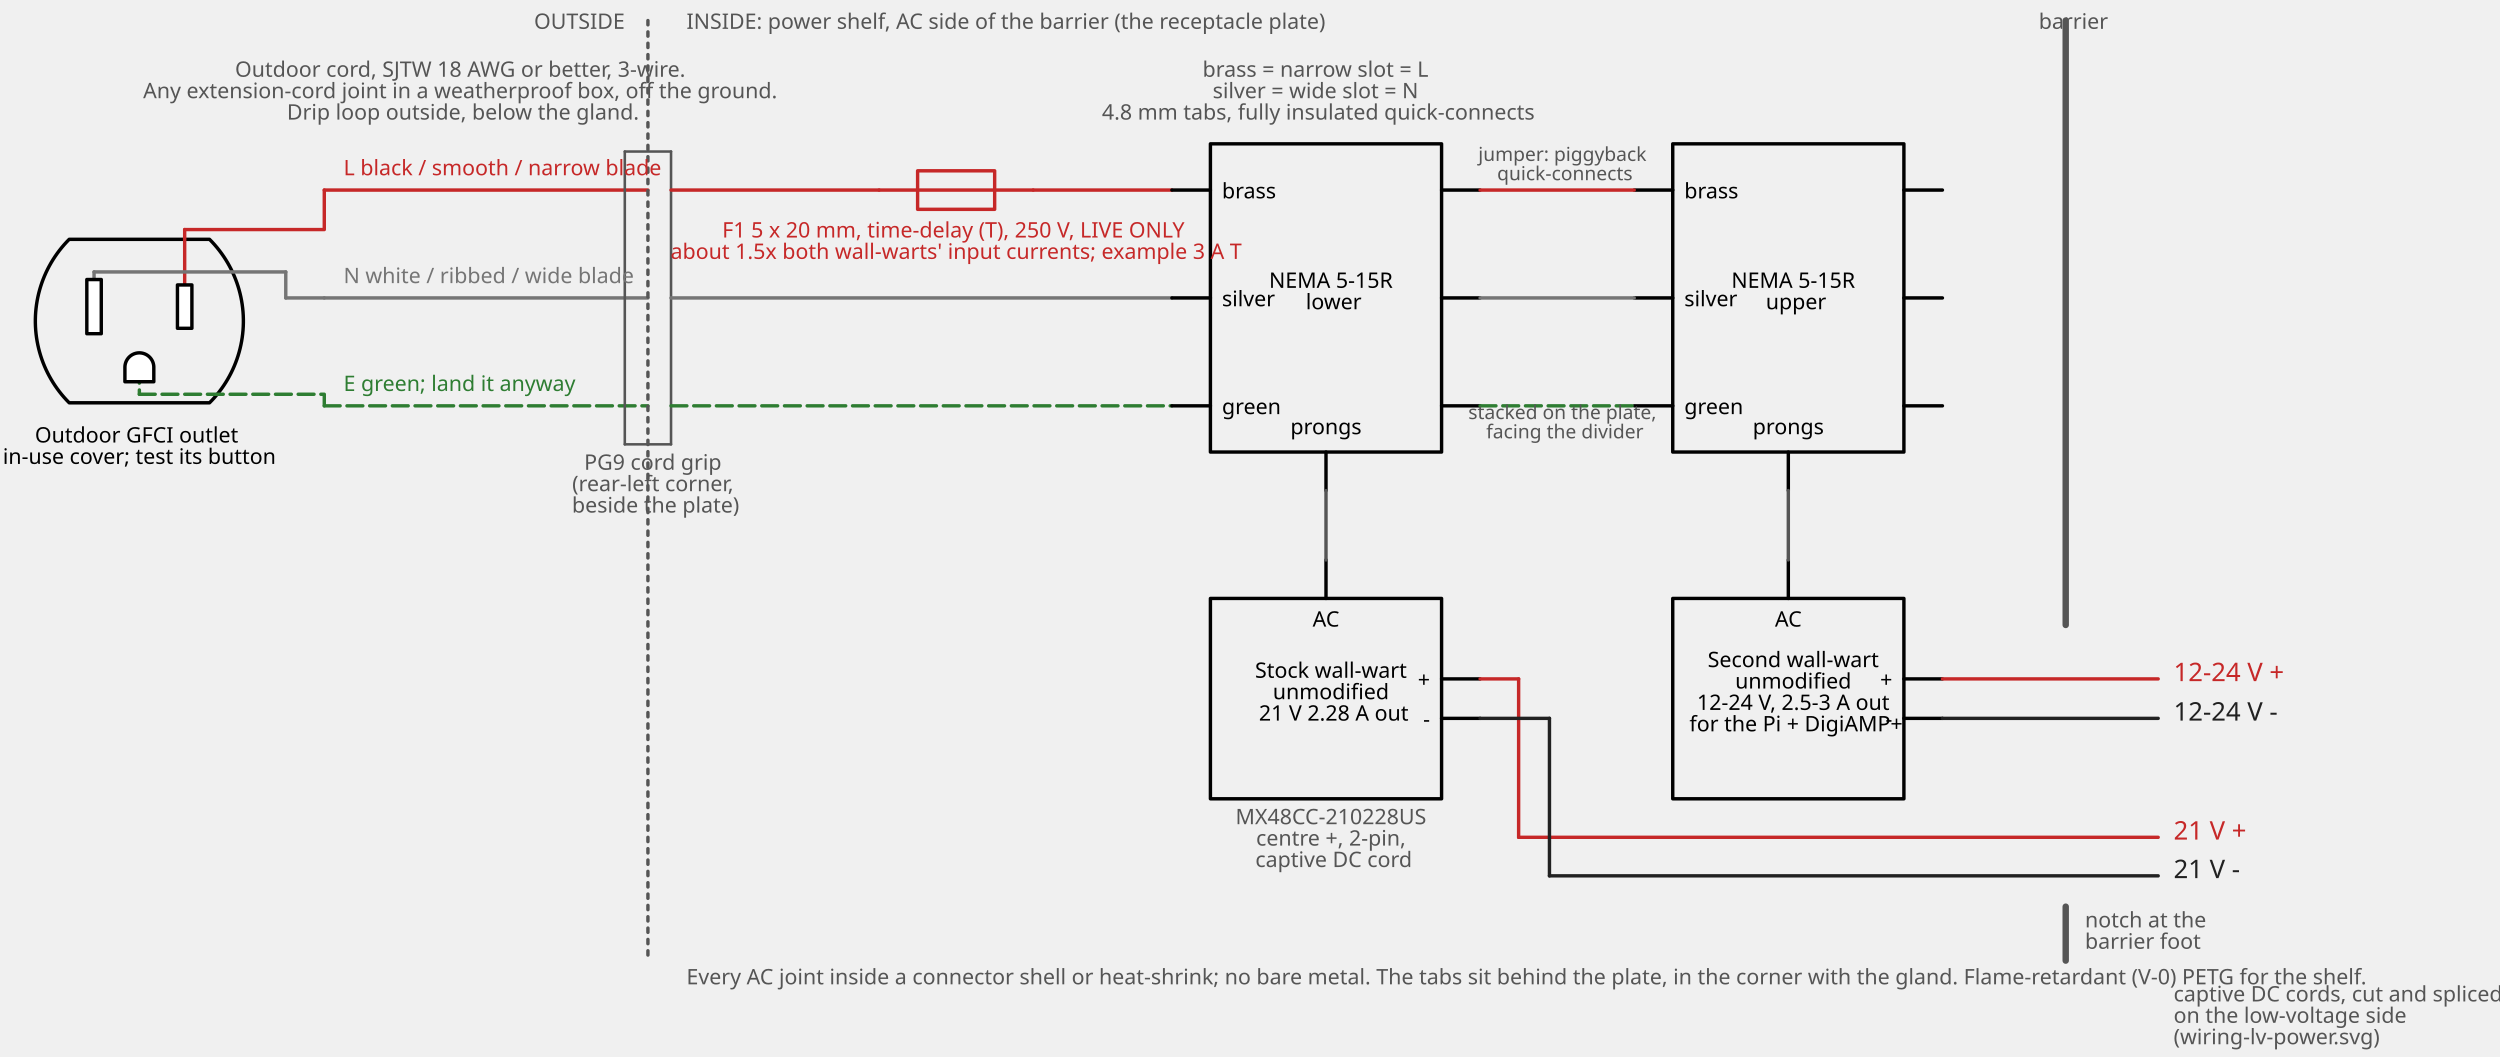
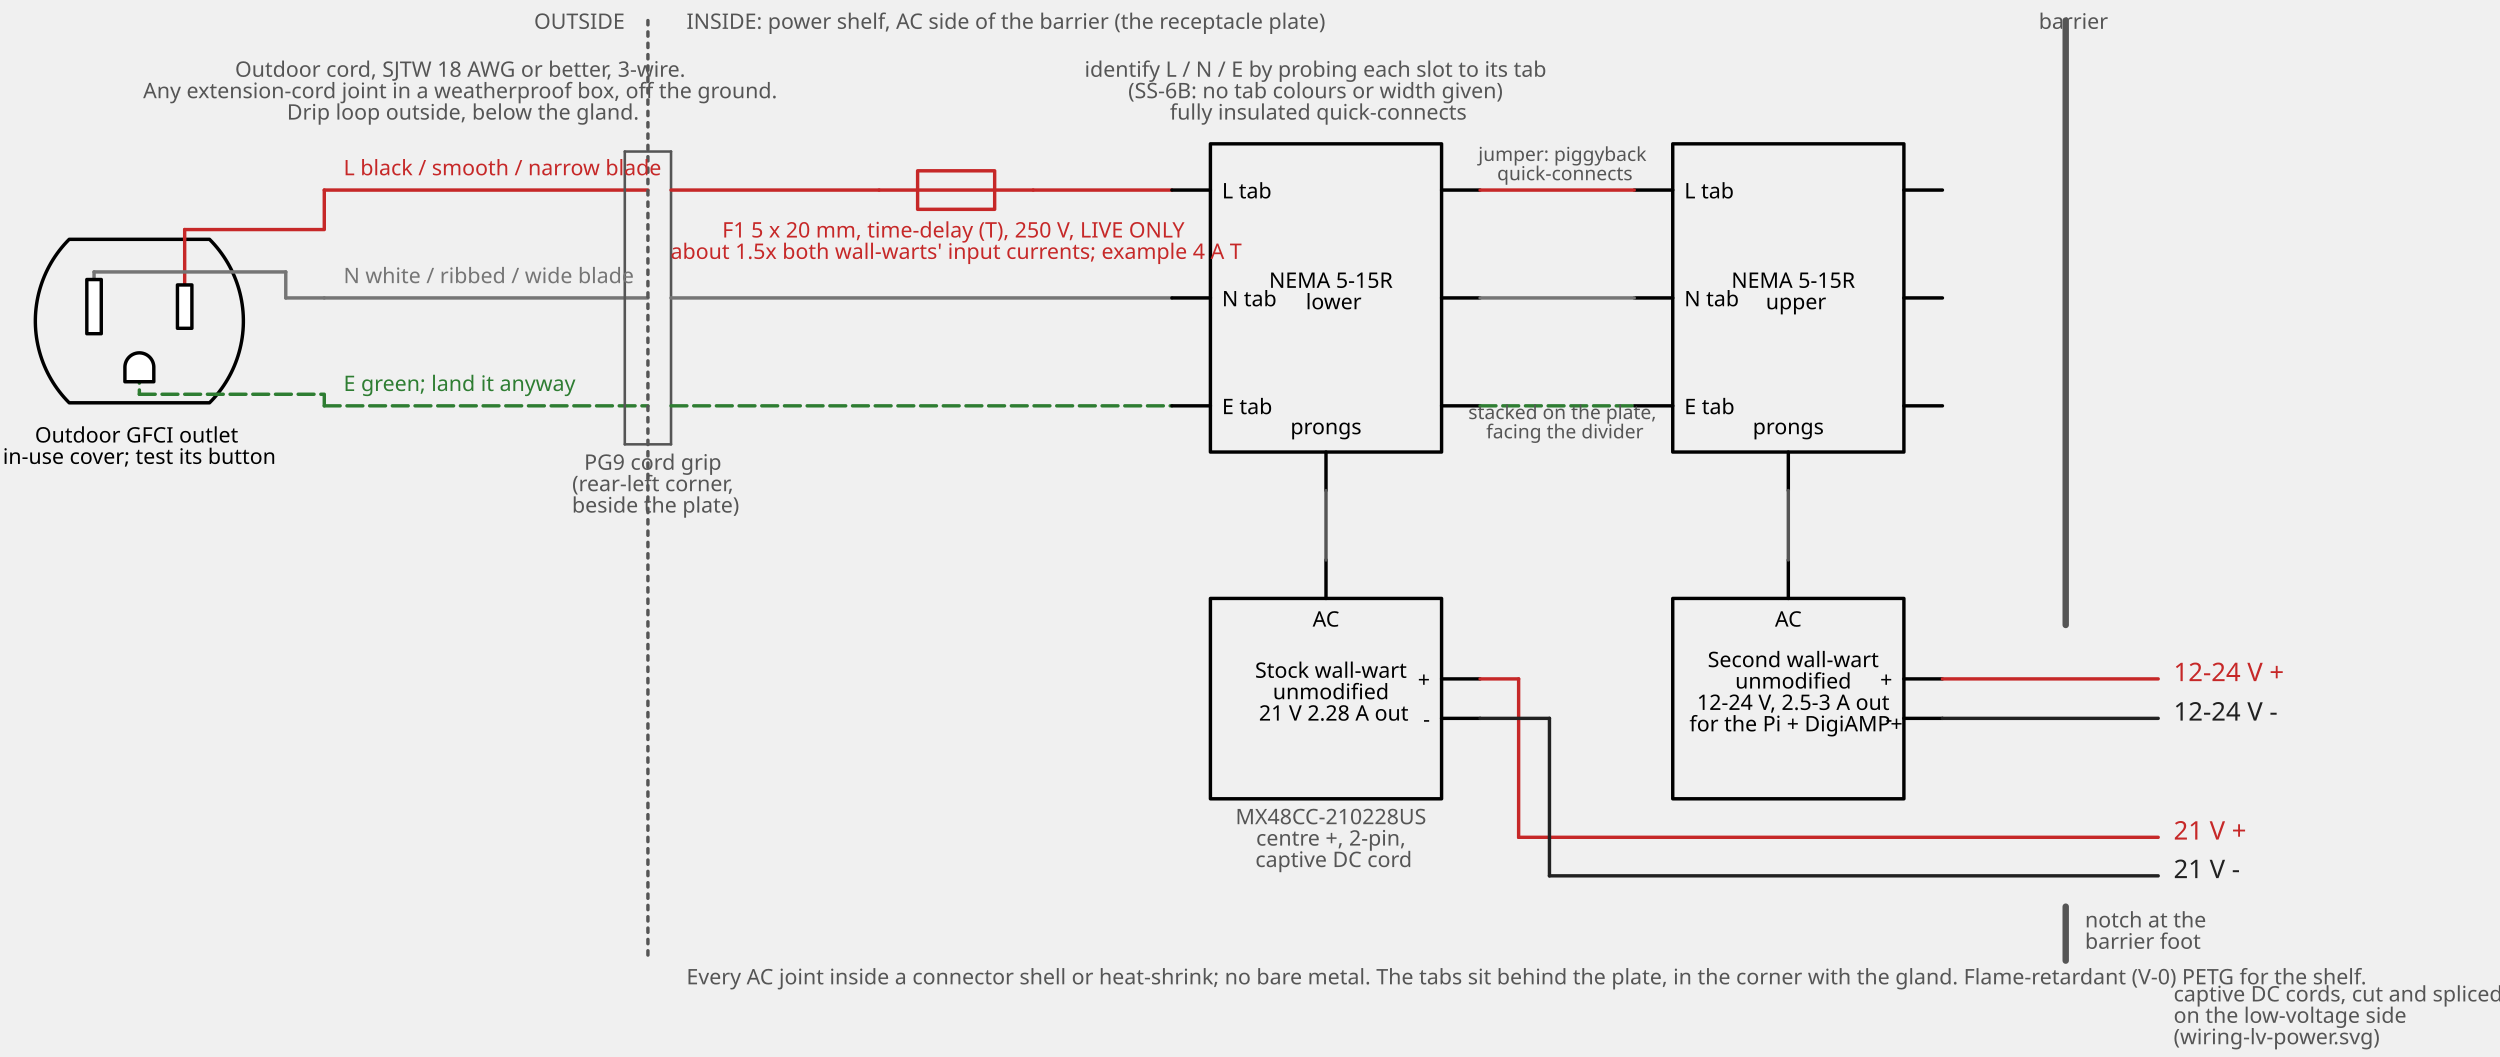
<svg xmlns="http://www.w3.org/2000/svg" xml:lang="en" height="493.6pt" width="1168.01pt" viewBox="-65.11 -139.2 1168.01 493.6">
  <polygon points="-32.784,-27.384 -33.988,-26.14 -35.152,-24.859 -36.274,-23.541 -37.353,-22.187 -38.388,-20.8 -39.379,-19.38 -40.323,-17.93 -41.22,-16.449 -42.07,-14.941 -42.871,-13.407 -43.622,-11.847 -44.322,-10.264 -44.972,-8.66 -45.57,-7.035 -46.115,-5.392 -46.608,-3.733 -47.047,-2.058 -47.432,-0.371 -47.763,1.328 -48.039,3.037 -48.26,4.754 -48.427,6.477 -48.538,8.204 -48.593,9.934 -48.593,11.666 -48.538,13.396 -48.427,15.123 -48.26,16.846 -48.039,18.563 -47.763,20.272 -47.432,21.971 -47.047,23.658 -46.608,25.333 -46.115,26.992 -45.57,28.635 -44.972,30.26 -44.322,31.864 -43.622,33.447 -42.871,35.007 -42.07,36.541 -41.22,38.049 -40.323,39.53 -39.379,40.98 -38.388,42.4 -37.353,43.787 -36.274,45.141 -35.152,46.459 -33.988,47.74 -32.784,48.984 32.784,48.984 33.988,47.74 35.152,46.459 36.274,45.141 37.353,43.787 38.388,42.4 39.379,40.98 40.323,39.53 41.22,38.049 42.07,36.541 42.871,35.007 43.622,33.447 44.322,31.864 44.972,30.26 45.57,28.635 46.115,26.992 46.608,25.333 47.047,23.658 47.432,21.971 47.763,20.272 48.039,18.563 48.26,16.846 48.427,15.123 48.538,13.396 48.593,11.666 48.593,9.934 48.538,8.204 48.427,6.477 48.26,4.754 48.039,3.037 47.763,1.328 47.432,-0.371 47.047,-2.058 46.608,-3.733 46.115,-5.392 45.57,-7.035 44.972,-8.66 44.322,-10.264 43.622,-11.847 42.871,-13.407 42.07,-14.941 41.22,-16.449 40.323,-17.93 39.379,-19.38 38.388,-20.8 37.353,-22.187 36.274,-23.541 35.152,-24.859 33.988,-26.14 32.784,-27.384 " style="stroke:black;fill:none;stroke-width:1.6;stroke-dasharray:-;stroke-linecap:round;stroke-linejoin:round;" />
  <path d="M 21.17,4.05 L 21.17,-13.95 L 21.17,-31.95" style="stroke:#c62828;fill:none;stroke-width:1.6;stroke-dasharray:-;stroke-linecap:round;stroke-linejoin:round;" />
  <path d="M 21.17,-31.95 L 86.4,-31.95 L 86.4,-50.4" style="stroke:#c62828;fill:none;stroke-width:1.6;stroke-dasharray:-;stroke-linecap:round;stroke-linejoin:round;" />
  <path d="M -21.17,4.05 L -21.17,-4.05 L -21.17,-12.15" style="stroke:#757575;fill:none;stroke-width:1.6;stroke-dasharray:-;stroke-linecap:round;stroke-linejoin:round;" />
  <path d="M -21.17,-12.15 L 23.615,-12.15 L 68.4,-12.15" style="stroke:#757575;fill:none;stroke-width:1.6;stroke-dasharray:-;stroke-linecap:round;stroke-linejoin:round;" />
  <path d="M 68.4,-12.15 L 68.4,-6.075 L 68.4,-0" style="stroke:#757575;fill:none;stroke-width:1.6;stroke-dasharray:-;stroke-linecap:round;stroke-linejoin:round;" />
  <path d="M 68.4,-0.0 L 77.4,-0 L 86.4,-0" style="stroke:#757575;fill:none;stroke-width:1.6;stroke-dasharray:-;stroke-linecap:round;stroke-linejoin:round;" />
  <path d="M 0.0,32.4 L -0,38.7 L -0,45" style="stroke:#2e7d32;fill:none;stroke-width:1.6;stroke-dasharray:7.4,3.2;stroke-linecap:round;stroke-linejoin:round;" />
  <path d="M -2.3145824503884972e-15,45.0 L 86.4,45 L 86.4,50.4" style="stroke:#2e7d32;fill:none;stroke-width:1.6;stroke-dasharray:7.4,3.2;stroke-linecap:round;stroke-linejoin:round;" />
  <path d="M 86.4,-50.4 L 162,-50.4 L 237.6,-50.4" style="stroke:#c62828;fill:none;stroke-width:1.6;stroke-dasharray:-;stroke-linecap:round;stroke-linejoin:round;" />
  <path d="M 86.4,-0.0 L 162,-0 L 237.6,-0" style="stroke:#757575;fill:none;stroke-width:1.6;stroke-dasharray:-;stroke-linecap:round;stroke-linejoin:round;" />
  <path d="M 86.4,50.4 L 162,50.4 L 237.6,50.4" style="stroke:#2e7d32;fill:none;stroke-width:1.6;stroke-dasharray:7.4,3.2;stroke-linecap:round;stroke-linejoin:round;" />
  <path d="M 237.6,-129.6 L 237.6,90 L 237.6,309.6" style="stroke:#555555;fill:none;stroke-width:1.6;stroke-dasharray:2,3.3;stroke-linecap:round;stroke-linejoin:round;" />
  <path d="M 226.8,68.4 L 237.6,68.4 L 248.4,68.4" style="stroke:#555555;fill:none;stroke-width:1.2;stroke-dasharray:-;stroke-linecap:round;stroke-linejoin:round;" />
  <path d="M 248.4,68.4 L 248.4,-0 L 248.4,-68.4" style="stroke:#555555;fill:none;stroke-width:1.2;stroke-dasharray:-;stroke-linecap:round;stroke-linejoin:round;" />
  <path d="M 248.4,-68.4 L 237.6,-68.4 L 226.8,-68.4" style="stroke:#555555;fill:none;stroke-width:1.2;stroke-dasharray:-;stroke-linecap:round;stroke-linejoin:round;" />
  <path d="M 226.8,-68.4 L 226.8,-0 L 226.8,68.4" style="stroke:#555555;fill:none;stroke-width:1.2;stroke-dasharray:-;stroke-linecap:round;stroke-linejoin:round;" />
  <path d="M 248.4,-50.4 L 297,-50.4 L 345.6,-50.4" style="stroke:#c62828;fill:none;stroke-width:1.6;stroke-dasharray:-;stroke-linecap:round;stroke-linejoin:round;" />
  <path d="M 345.6,-50.4 L 363.6,-50.4 L 363.6,-59.4 L 399.6,-59.4 L 399.6,-41.4 L 363.6,-41.4 L 363.6,-50.4 M 399.6,-50.4 L 417.6,-50.4" style="stroke:#c62828;fill:none;stroke-width:1.6;stroke-dasharray:-;stroke-linecap:round;stroke-linejoin:round;" />
  <path d="M 363.6,-50.4 L 399.6,-50.4" style="stroke:#c62828;fill:none;stroke-width:1.6;stroke-dasharray:-;stroke-linecap:round;stroke-linejoin:round;" />
  <path d="M 417.6,-50.4 L 450,-50.4 L 482.4,-50.4" style="stroke:#c62828;fill:none;stroke-width:1.6;stroke-dasharray:-;stroke-linecap:round;stroke-linejoin:round;" />
  <path d="M 248.4,-0.0 L 365.4,-0 L 482.4,-0" style="stroke:#757575;fill:none;stroke-width:1.6;stroke-dasharray:-;stroke-linecap:round;stroke-linejoin:round;" />
  <path d="M 248.4,50.4 L 365.4,50.4 L 482.4,50.4" style="stroke:#2e7d32;fill:none;stroke-width:1.6;stroke-dasharray:7.4,3.2;stroke-linecap:round;stroke-linejoin:round;" />
  <path d="M 500.4,72.0 L 608.4,72 L 608.4,-72 L 500.4,-72 L 500.4,72" style="stroke:black;fill:none;stroke-width:1.6;stroke-dasharray:-;stroke-linecap:round;stroke-linejoin:round;" />
  <path d="M 500.4,-50.4 L 482.4,-50.4" style="stroke:black;fill:none;stroke-width:1.6;stroke-dasharray:-;stroke-linecap:round;stroke-linejoin:round;" />
  <path d="M 500.4,-0.0 L 482.4,-0" style="stroke:black;fill:none;stroke-width:1.6;stroke-dasharray:-;stroke-linecap:round;stroke-linejoin:round;" />
  <path d="M 500.4,50.4 L 482.4,50.4" style="stroke:black;fill:none;stroke-width:1.6;stroke-dasharray:-;stroke-linecap:round;stroke-linejoin:round;" />
  <path d="M 608.4,-50.4 L 626.4,-50.4" style="stroke:black;fill:none;stroke-width:1.6;stroke-dasharray:-;stroke-linecap:round;stroke-linejoin:round;" />
  <path d="M 608.4,-0.0 L 626.4,-0" style="stroke:black;fill:none;stroke-width:1.6;stroke-dasharray:-;stroke-linecap:round;stroke-linejoin:round;" />
  <path d="M 608.4,50.4 L 626.4,50.4" style="stroke:black;fill:none;stroke-width:1.6;stroke-dasharray:-;stroke-linecap:round;stroke-linejoin:round;" />
  <path d="M 554.4,72.0 L 554.4,90" style="stroke:black;fill:none;stroke-width:1.6;stroke-dasharray:-;stroke-linecap:round;stroke-linejoin:round;" />
  <path d="M 716.4,72.0 L 824.4,72 L 824.4,-72 L 716.4,-72 L 716.4,72" style="stroke:black;fill:none;stroke-width:1.6;stroke-dasharray:-;stroke-linecap:round;stroke-linejoin:round;" />
  <path d="M 716.4,-50.4 L 698.4,-50.4" style="stroke:black;fill:none;stroke-width:1.6;stroke-dasharray:-;stroke-linecap:round;stroke-linejoin:round;" />
  <path d="M 716.4,-0.0 L 698.4,-0" style="stroke:black;fill:none;stroke-width:1.6;stroke-dasharray:-;stroke-linecap:round;stroke-linejoin:round;" />
  <path d="M 716.4,50.4 L 698.4,50.4" style="stroke:black;fill:none;stroke-width:1.6;stroke-dasharray:-;stroke-linecap:round;stroke-linejoin:round;" />
  <path d="M 824.4,-50.4 L 842.4,-50.4" style="stroke:black;fill:none;stroke-width:1.6;stroke-dasharray:-;stroke-linecap:round;stroke-linejoin:round;" />
  <path d="M 824.4,-0.0 L 842.4,-0" style="stroke:black;fill:none;stroke-width:1.6;stroke-dasharray:-;stroke-linecap:round;stroke-linejoin:round;" />
  <path d="M 824.4,50.4 L 842.4,50.4" style="stroke:black;fill:none;stroke-width:1.6;stroke-dasharray:-;stroke-linecap:round;stroke-linejoin:round;" />
  <path d="M 770.4,72.0 L 770.4,90" style="stroke:black;fill:none;stroke-width:1.6;stroke-dasharray:-;stroke-linecap:round;stroke-linejoin:round;" />
  <path d="M 626.4,-50.4 L 662.4,-50.4 L 698.4,-50.4" style="stroke:#c62828;fill:none;stroke-width:1.6;stroke-dasharray:-;stroke-linecap:round;stroke-linejoin:round;" />
  <path d="M 626.4,-0.0 L 662.4,-0 L 698.4,-0" style="stroke:#757575;fill:none;stroke-width:1.6;stroke-dasharray:-;stroke-linecap:round;stroke-linejoin:round;" />
  <path d="M 626.4,50.4 L 662.4,50.4 L 698.4,50.4" style="stroke:#2e7d32;fill:none;stroke-width:1.6;stroke-dasharray:7.4,3.2;stroke-linecap:round;stroke-linejoin:round;" />
  <path d="M 500.4,234.0 L 608.4,234 L 608.4,140.4 L 500.4,140.4 L 500.4,234" style="stroke:black;fill:none;stroke-width:1.6;stroke-dasharray:-;stroke-linecap:round;stroke-linejoin:round;" />
  <path d="M 608.4,177.984 L 626.4,177.984" style="stroke:black;fill:none;stroke-width:1.6;stroke-dasharray:-;stroke-linecap:round;stroke-linejoin:round;" />
  <path d="M 608.4,196.416 L 626.4,196.416" style="stroke:black;fill:none;stroke-width:1.6;stroke-dasharray:-;stroke-linecap:round;stroke-linejoin:round;" />
  <path d="M 554.4,140.4 L 554.4,122.4" style="stroke:black;fill:none;stroke-width:1.6;stroke-dasharray:-;stroke-linecap:round;stroke-linejoin:round;" />
  <path d="M 554.4,90.0 L 554.4,106.2 L 554.4,122.4" style="stroke:#555555;fill:none;stroke-width:1.6;stroke-dasharray:-;stroke-linecap:round;stroke-linejoin:round;" />
  <path d="M 716.4,234.0 L 824.4,234 L 824.4,140.4 L 716.4,140.4 L 716.4,234" style="stroke:black;fill:none;stroke-width:1.6;stroke-dasharray:-;stroke-linecap:round;stroke-linejoin:round;" />
  <path d="M 824.4,177.984 L 842.4,177.984" style="stroke:black;fill:none;stroke-width:1.6;stroke-dasharray:-;stroke-linecap:round;stroke-linejoin:round;" />
  <path d="M 824.4,196.416 L 842.4,196.416" style="stroke:black;fill:none;stroke-width:1.6;stroke-dasharray:-;stroke-linecap:round;stroke-linejoin:round;" />
  <path d="M 770.4,140.4 L 770.4,122.4" style="stroke:black;fill:none;stroke-width:1.6;stroke-dasharray:-;stroke-linecap:round;stroke-linejoin:round;" />
  <path d="M 770.4,90.0 L 770.4,106.2 L 770.4,122.4" style="stroke:#555555;fill:none;stroke-width:1.6;stroke-dasharray:-;stroke-linecap:round;stroke-linejoin:round;" />
  <path d="M 900.0,-129.6 L 900,11.592 L 900,152.784" style="stroke:#555555;fill:none;stroke-width:3;stroke-dasharray:-;stroke-linecap:round;stroke-linejoin:round;" />
  <path d="M 900.0,284.4 L 900,297 L 900,309.6" style="stroke:#555555;fill:none;stroke-width:3;stroke-dasharray:-;stroke-linecap:round;stroke-linejoin:round;" />
  <path d="M 842.4,177.984 L 892.8,177.984 L 943.2,177.984" style="stroke:#c62828;fill:none;stroke-width:1.6;stroke-dasharray:-;stroke-linecap:round;stroke-linejoin:round;" />
  <path d="M 842.4,196.416 L 892.8,196.416 L 943.2,196.416" style="stroke:#212121;fill:none;stroke-width:1.6;stroke-dasharray:-;stroke-linecap:round;stroke-linejoin:round;" />
  <path d="M 626.4,177.984 L 635.4,177.984 L 644.4,177.984" style="stroke:#c62828;fill:none;stroke-width:1.6;stroke-dasharray:-;stroke-linecap:round;stroke-linejoin:round;" />
  <path d="M 644.4,177.984 L 644.4,214.992 L 644.4,252" style="stroke:#c62828;fill:none;stroke-width:1.6;stroke-dasharray:-;stroke-linecap:round;stroke-linejoin:round;" />
  <path d="M 644.4,252.0 L 793.8,252 L 943.2,252" style="stroke:#c62828;fill:none;stroke-width:1.6;stroke-dasharray:-;stroke-linecap:round;stroke-linejoin:round;" />
  <path d="M 626.4,196.416 L 642.6,196.416 L 658.8,196.416" style="stroke:#212121;fill:none;stroke-width:1.6;stroke-dasharray:-;stroke-linecap:round;stroke-linejoin:round;" />
  <path d="M 658.8,196.416 L 658.8,233.208 L 658.8,270" style="stroke:#212121;fill:none;stroke-width:1.6;stroke-dasharray:-;stroke-linecap:round;stroke-linejoin:round;" />
  <path d="M 658.8,270.0 L 801,270 L 943.2,270" style="stroke:#212121;fill:none;stroke-width:1.6;stroke-dasharray:-;stroke-linecap:round;stroke-linejoin:round;" />
  <polygon points="-24.545,-8.606 -24.545,16.706 -17.795,16.706 -17.795,-8.606 " style="stroke:black;fill:white;stroke-width:1.6;stroke-dasharray:-;stroke-linecap:round;stroke-linejoin:round;" />
  <polygon points="24.545,-6.075 24.545,14.175 17.795,14.175 17.795,-6.075 " style="stroke:black;fill:white;stroke-width:1.6;stroke-dasharray:-;stroke-linecap:round;stroke-linejoin:round;" />
  <polygon points="-6.75,32.4 -6.75,39.15 6.75,39.15 6.75,32.4 6.75,32.4 6.736,31.968 6.695,31.537 6.626,31.11 6.529,30.688 6.406,30.273 6.257,29.867 6.082,29.471 5.881,29.088 5.657,28.718 5.41,28.363 5.14,28.024 4.849,27.704 4.538,27.403 4.209,27.123 3.862,26.864 3.499,26.628 3.122,26.415 2.732,26.228 2.331,26.065 1.921,25.929 1.502,25.819 1.077,25.737 0.648,25.681 0.216,25.653 -0.216,25.653 -0.648,25.681 -1.077,25.737 -1.502,25.819 -1.921,25.929 -2.331,26.065 -2.732,26.228 -3.122,26.415 -3.499,26.628 -3.862,26.864 -4.209,27.123 -4.538,27.403 -4.849,27.704 -5.14,28.024 -5.41,28.363 -5.657,28.718 -5.881,29.088 -6.082,29.471 -6.257,29.867 -6.406,30.273 -6.529,30.688 -6.626,31.11 -6.695,31.537 -6.736,31.968 -6.75,32.4 " style="stroke:black;fill:white;stroke-width:1.6;stroke-dasharray:-;stroke-linecap:round;stroke-linejoin:round;" />
  <text x="0.0" y="49.784" dominant-baseline="hanging" fill="black" font-size="10" font-family="sans" text-anchor="middle">
    <tspan x="0.0" dy="10">Outdoor GFCI outlet</tspan>
    <tspan x="0.0" dy="10">in-use cover; test its button</tspan>
  </text>
  <text x="95.4" y="-71.2" dominant-baseline="central" fill="#c62828" font-size="10" font-family="sans" text-anchor="start">
    <tspan x="95.4" dy="10">L  black / smooth / narrow blade</tspan>
  </text>
  <text x="95.4" y="-20.8" dominant-baseline="central" fill="#757575" font-size="10" font-family="sans" text-anchor="start">
    <tspan x="95.4" dy="10">N  white / ribbed / wide blade</tspan>
  </text>
  <text x="95.4" y="29.6" dominant-baseline="central" fill="#2e7d32" font-size="10" font-family="sans" text-anchor="start">
    <tspan x="95.4" dy="10">E  green; land it anyway</tspan>
  </text>
  <text x="151.2" y="-117.2" dominant-baseline="central" fill="#555555" font-size="10" font-family="sans" text-anchor="middle">
    <tspan x="151.2" dy="10">Outdoor cord, SJTW 18 AWG or better, 3-wire.</tspan>
    <tspan x="151.2" dy="10">Any extension-cord joint in a weatherproof box, off the ground.</tspan>
    <tspan x="151.2" dy="10">Drip loop outside, below the gland.</tspan>
  </text>
  <text x="241.2" y="66.4" dominant-baseline="central" fill="#555555" font-size="10" font-family="sans" text-anchor="middle">
    <tspan x="241.2" dy="10">PG9 cord grip</tspan>
    <tspan x="241.2" dy="10">(rear-left corner,</tspan>
    <tspan x="241.2" dy="10">beside the plate)</tspan>
  </text>
  <text x="226.8" y="-139.6" dominant-baseline="central" fill="#555555" font-size="10" font-family="sans" text-anchor="end">
    <tspan x="226.8" dy="10">OUTSIDE</tspan>
  </text>
  <text x="255.6" y="-139.6" dominant-baseline="central" fill="#555555" font-size="10" font-family="sans" text-anchor="start">
    <tspan x="255.6" dy="10">INSIDE: power shelf, AC side of the barrier (the receptacle plate)</tspan>
  </text>
  <text x="381.6" y="-46" dominant-baseline="hanging" fill="#c62828" font-size="10" font-family="sans" text-anchor="middle">
    <tspan x="381.6" dy="10">F1  5 x 20 mm, time-delay (T), 250 V, LIVE ONLY</tspan>
-     <tspan x="381.6" dy="10">about 1.5x both wall-warts' input currents; example 3 A T</tspan>
+     <tspan x="381.6" dy="10">about 1.5x both wall-warts' input currents; example 4 A T</tspan>
  </text>
  <text x="505.8" y="-60.4" dominant-baseline="central" fill="black" font-size="10" font-family="sans" text-anchor="start">
-     <tspan x="505.8" dy="10">brass</tspan>
+     <tspan x="505.8" dy="10">L tab</tspan>
  </text>
  <text x="505.8" y="-10.0" dominant-baseline="central" fill="black" font-size="10" font-family="sans" text-anchor="start">
-     <tspan x="505.8" dy="10">silver</tspan>
+     <tspan x="505.8" dy="10">N tab</tspan>
  </text>
  <text x="505.8" y="40.4" dominant-baseline="central" fill="black" font-size="10" font-family="sans" text-anchor="start">
-     <tspan x="505.8" dy="10">green</tspan>
+     <tspan x="505.8" dy="10">E tab</tspan>
  </text>
  <text x="554.4" y="56.6" dominant-baseline="ideographic" fill="black" font-size="10" font-family="sans" text-anchor="middle">
    <tspan x="554.4" dy="10">prongs</tspan>
  </text>
  <text x="558.0" y="-18.6" dominant-baseline="central" fill="black" font-size="10" font-family="sans" text-anchor="middle">
    <tspan x="558.0" dy="10">NEMA 5-15R</tspan>
    <tspan x="558.0" dy="10">lower</tspan>
  </text>
  <text x="550.8" y="-117.2" dominant-baseline="central" fill="#555555" font-size="10" font-family="sans" text-anchor="middle">
-     <tspan x="550.8" dy="10">brass = narrow slot = L</tspan>
-     <tspan x="550.8" dy="10">silver = wide slot = N</tspan>
-     <tspan x="550.8" dy="10">4.8 mm tabs, fully insulated quick-connects</tspan>
+     <tspan x="550.8" dy="10">identify L / N / E by probing each slot to its tab</tspan>
+     <tspan x="550.8" dy="10">(SS-6B: no tab colours or width given)</tspan>
+     <tspan x="550.8" dy="10">fully insulated quick-connects</tspan>
  </text>
  <text x="721.8" y="-60.4" dominant-baseline="central" fill="black" font-size="10" font-family="sans" text-anchor="start">
-     <tspan x="721.8" dy="10">brass</tspan>
+     <tspan x="721.8" dy="10">L tab</tspan>
  </text>
  <text x="721.8" y="-10.0" dominant-baseline="central" fill="black" font-size="10" font-family="sans" text-anchor="start">
-     <tspan x="721.8" dy="10">silver</tspan>
+     <tspan x="721.8" dy="10">N tab</tspan>
  </text>
  <text x="721.8" y="40.4" dominant-baseline="central" fill="black" font-size="10" font-family="sans" text-anchor="start">
-     <tspan x="721.8" dy="10">green</tspan>
+     <tspan x="721.8" dy="10">E tab</tspan>
  </text>
  <text x="770.4" y="56.6" dominant-baseline="ideographic" fill="black" font-size="10" font-family="sans" text-anchor="middle">
    <tspan x="770.4" dy="10">prongs</tspan>
  </text>
  <text x="774.0" y="-18.6" dominant-baseline="central" fill="black" font-size="10" font-family="sans" text-anchor="middle">
    <tspan x="774.0" dy="10">NEMA 5-15R</tspan>
    <tspan x="774.0" dy="10">upper</tspan>
  </text>
  <text x="666.0" y="-76.5" dominant-baseline="central" fill="#555555" font-size="9" font-family="sans" text-anchor="middle">
    <tspan x="666.0" dy="9">jumper: piggyback</tspan>
    <tspan x="666.0" dy="9">quick-connects</tspan>
  </text>
  <text x="666.0" y="44.1" dominant-baseline="central" fill="#555555" font-size="9" font-family="sans" text-anchor="middle">
    <tspan x="666.0" dy="9">stacked on the plate,</tspan>
    <tspan x="666.0" dy="9">facing the divider</tspan>
  </text>
  <text x="603.0" y="167.984" dominant-baseline="central" fill="black" font-size="10" font-family="sans" text-anchor="end">
    <tspan x="603.0" dy="10">+</tspan>
  </text>
  <text x="603.0" y="186.416" dominant-baseline="central" fill="black" font-size="10" font-family="sans" text-anchor="end">
    <tspan x="603.0" dy="10">-</tspan>
  </text>
  <text x="554.4" y="135.8" dominant-baseline="hanging" fill="black" font-size="10" font-family="sans" text-anchor="middle">
    <tspan x="554.4" dy="10">AC</tspan>
  </text>
  <text x="558.0" y="163.6" dominant-baseline="central" fill="black" font-size="10" font-family="sans" text-anchor="middle">
    <tspan x="558.0" dy="10">Stock wall-wart</tspan>
    <tspan x="558.0" dy="10">unmodified</tspan>
    <tspan x="558.0" dy="10">21 V 2.28 A out</tspan>
  </text>
  <text x="558.0" y="232.0" dominant-baseline="central" fill="#555555" font-size="10" font-family="sans" text-anchor="middle">
    <tspan x="558.0" dy="10">MX48CC-210228US</tspan>
    <tspan x="558.0" dy="10">centre +, 2-pin,</tspan>
    <tspan x="558.0" dy="10">captive DC cord</tspan>
  </text>
  <text x="819.0" y="167.984" dominant-baseline="central" fill="black" font-size="10" font-family="sans" text-anchor="end">
    <tspan x="819.0" dy="10">+</tspan>
  </text>
  <text x="819.0" y="186.416" dominant-baseline="central" fill="black" font-size="10" font-family="sans" text-anchor="end">
    <tspan x="819.0" dy="10">-</tspan>
  </text>
  <text x="770.4" y="135.8" dominant-baseline="hanging" fill="black" font-size="10" font-family="sans" text-anchor="middle">
    <tspan x="770.4" dy="10">AC</tspan>
  </text>
  <text x="774.0" y="158.6" dominant-baseline="central" fill="black" font-size="10" font-family="sans" text-anchor="middle">
    <tspan x="774.0" dy="10">Second wall-wart</tspan>
    <tspan x="774.0" dy="10">unmodified</tspan>
    <tspan x="774.0" dy="10">12-24 V, 2.5-3 A out</tspan>
    <tspan x="774.0" dy="10">for the Pi + DigiAMP+</tspan>
  </text>
  <text x="903.6" y="-139.6" dominant-baseline="central" fill="#555555" font-size="10" font-family="sans" text-anchor="middle">
    <tspan x="903.6" dy="10">barrier</tspan>
  </text>
  <text x="909.0" y="280.2" dominant-baseline="central" fill="#555555" font-size="10" font-family="sans" text-anchor="start">
    <tspan x="909.0" dy="10">notch at the</tspan>
    <tspan x="909.0" dy="10">barrier foot</tspan>
  </text>
  <text x="950.4" y="162.384" dominant-baseline="central" fill="#c62828" font-size="12" font-family="sans" text-anchor="start">
    <tspan x="950.4" dy="12">12-24 V +</tspan>
  </text>
  <text x="950.4" y="180.816" dominant-baseline="central" fill="#212121" font-size="12" font-family="sans" text-anchor="start">
    <tspan x="950.4" dy="12">12-24 V -</tspan>
  </text>
  <text x="950.4" y="236.4" dominant-baseline="central" fill="#c62828" font-size="12" font-family="sans" text-anchor="start">
    <tspan x="950.4" dy="12">21 V +</tspan>
  </text>
  <text x="950.4" y="254.4" dominant-baseline="central" fill="#212121" font-size="12" font-family="sans" text-anchor="start">
    <tspan x="950.4" dy="12">21 V -</tspan>
  </text>
  <text x="950.4" y="314.8" dominant-baseline="central" fill="#555555" font-size="10" font-family="sans" text-anchor="start">
    <tspan x="950.4" dy="10">captive DC cords, cut and spliced</tspan>
    <tspan x="950.4" dy="10">on the low-voltage side</tspan>
    <tspan x="950.4" dy="10">(wiring-lv-power.svg)</tspan>
  </text>
  <text x="255.6" y="306.8" dominant-baseline="central" fill="#555555" font-size="10" font-family="sans" text-anchor="start">
    <tspan x="255.6" dy="10">Every AC joint inside a connector shell or heat-shrink; no bare metal. The tabs sit behind the plate, in the corner with the gland. Flame-retardant (V-0) PETG for the shelf.</tspan>
  </text>
</svg>
